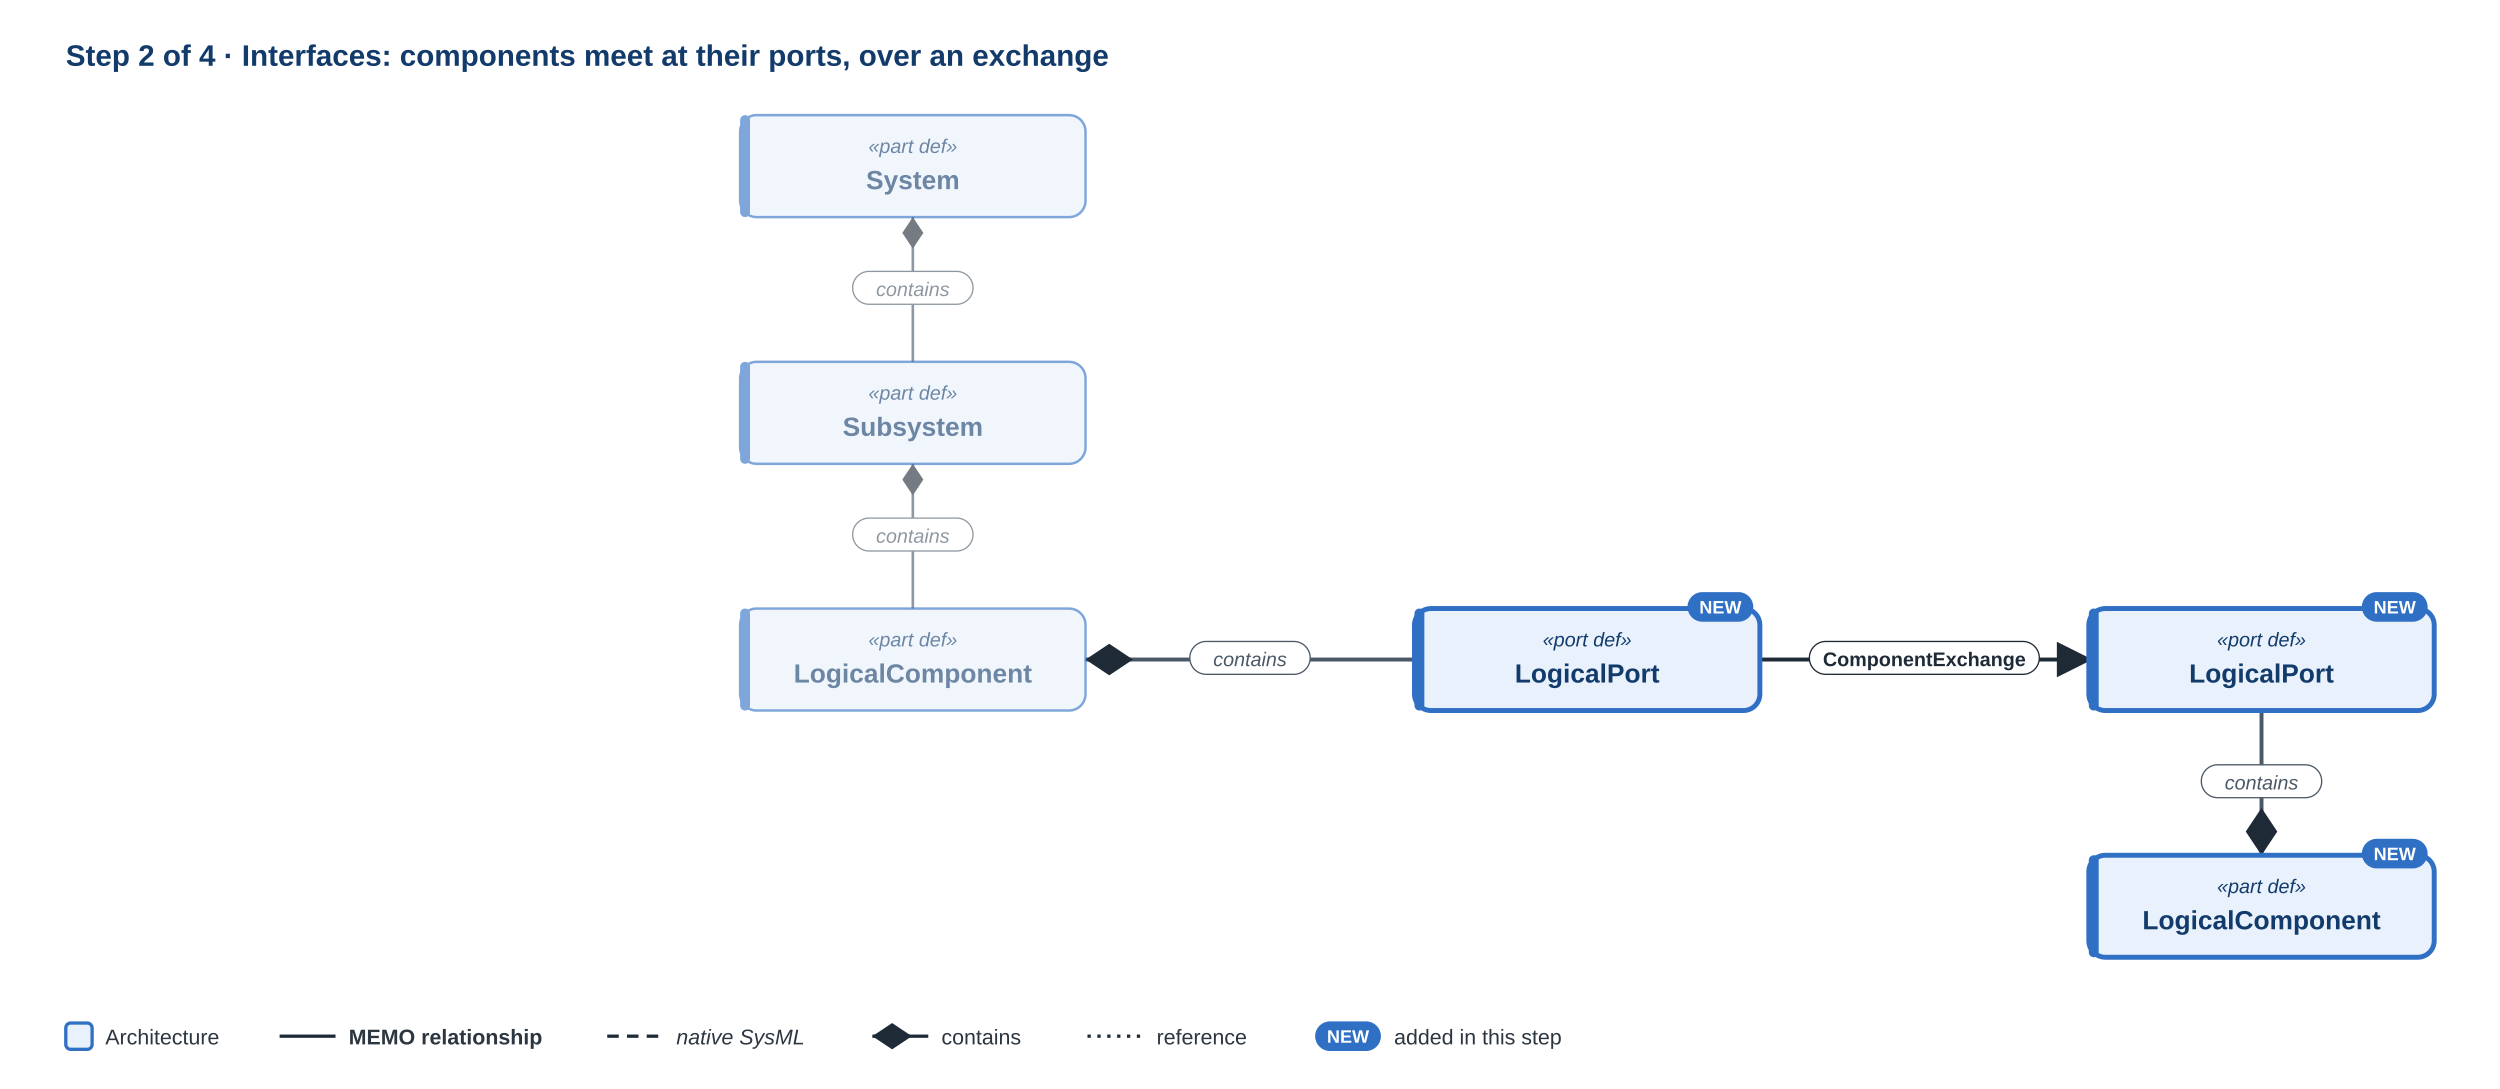
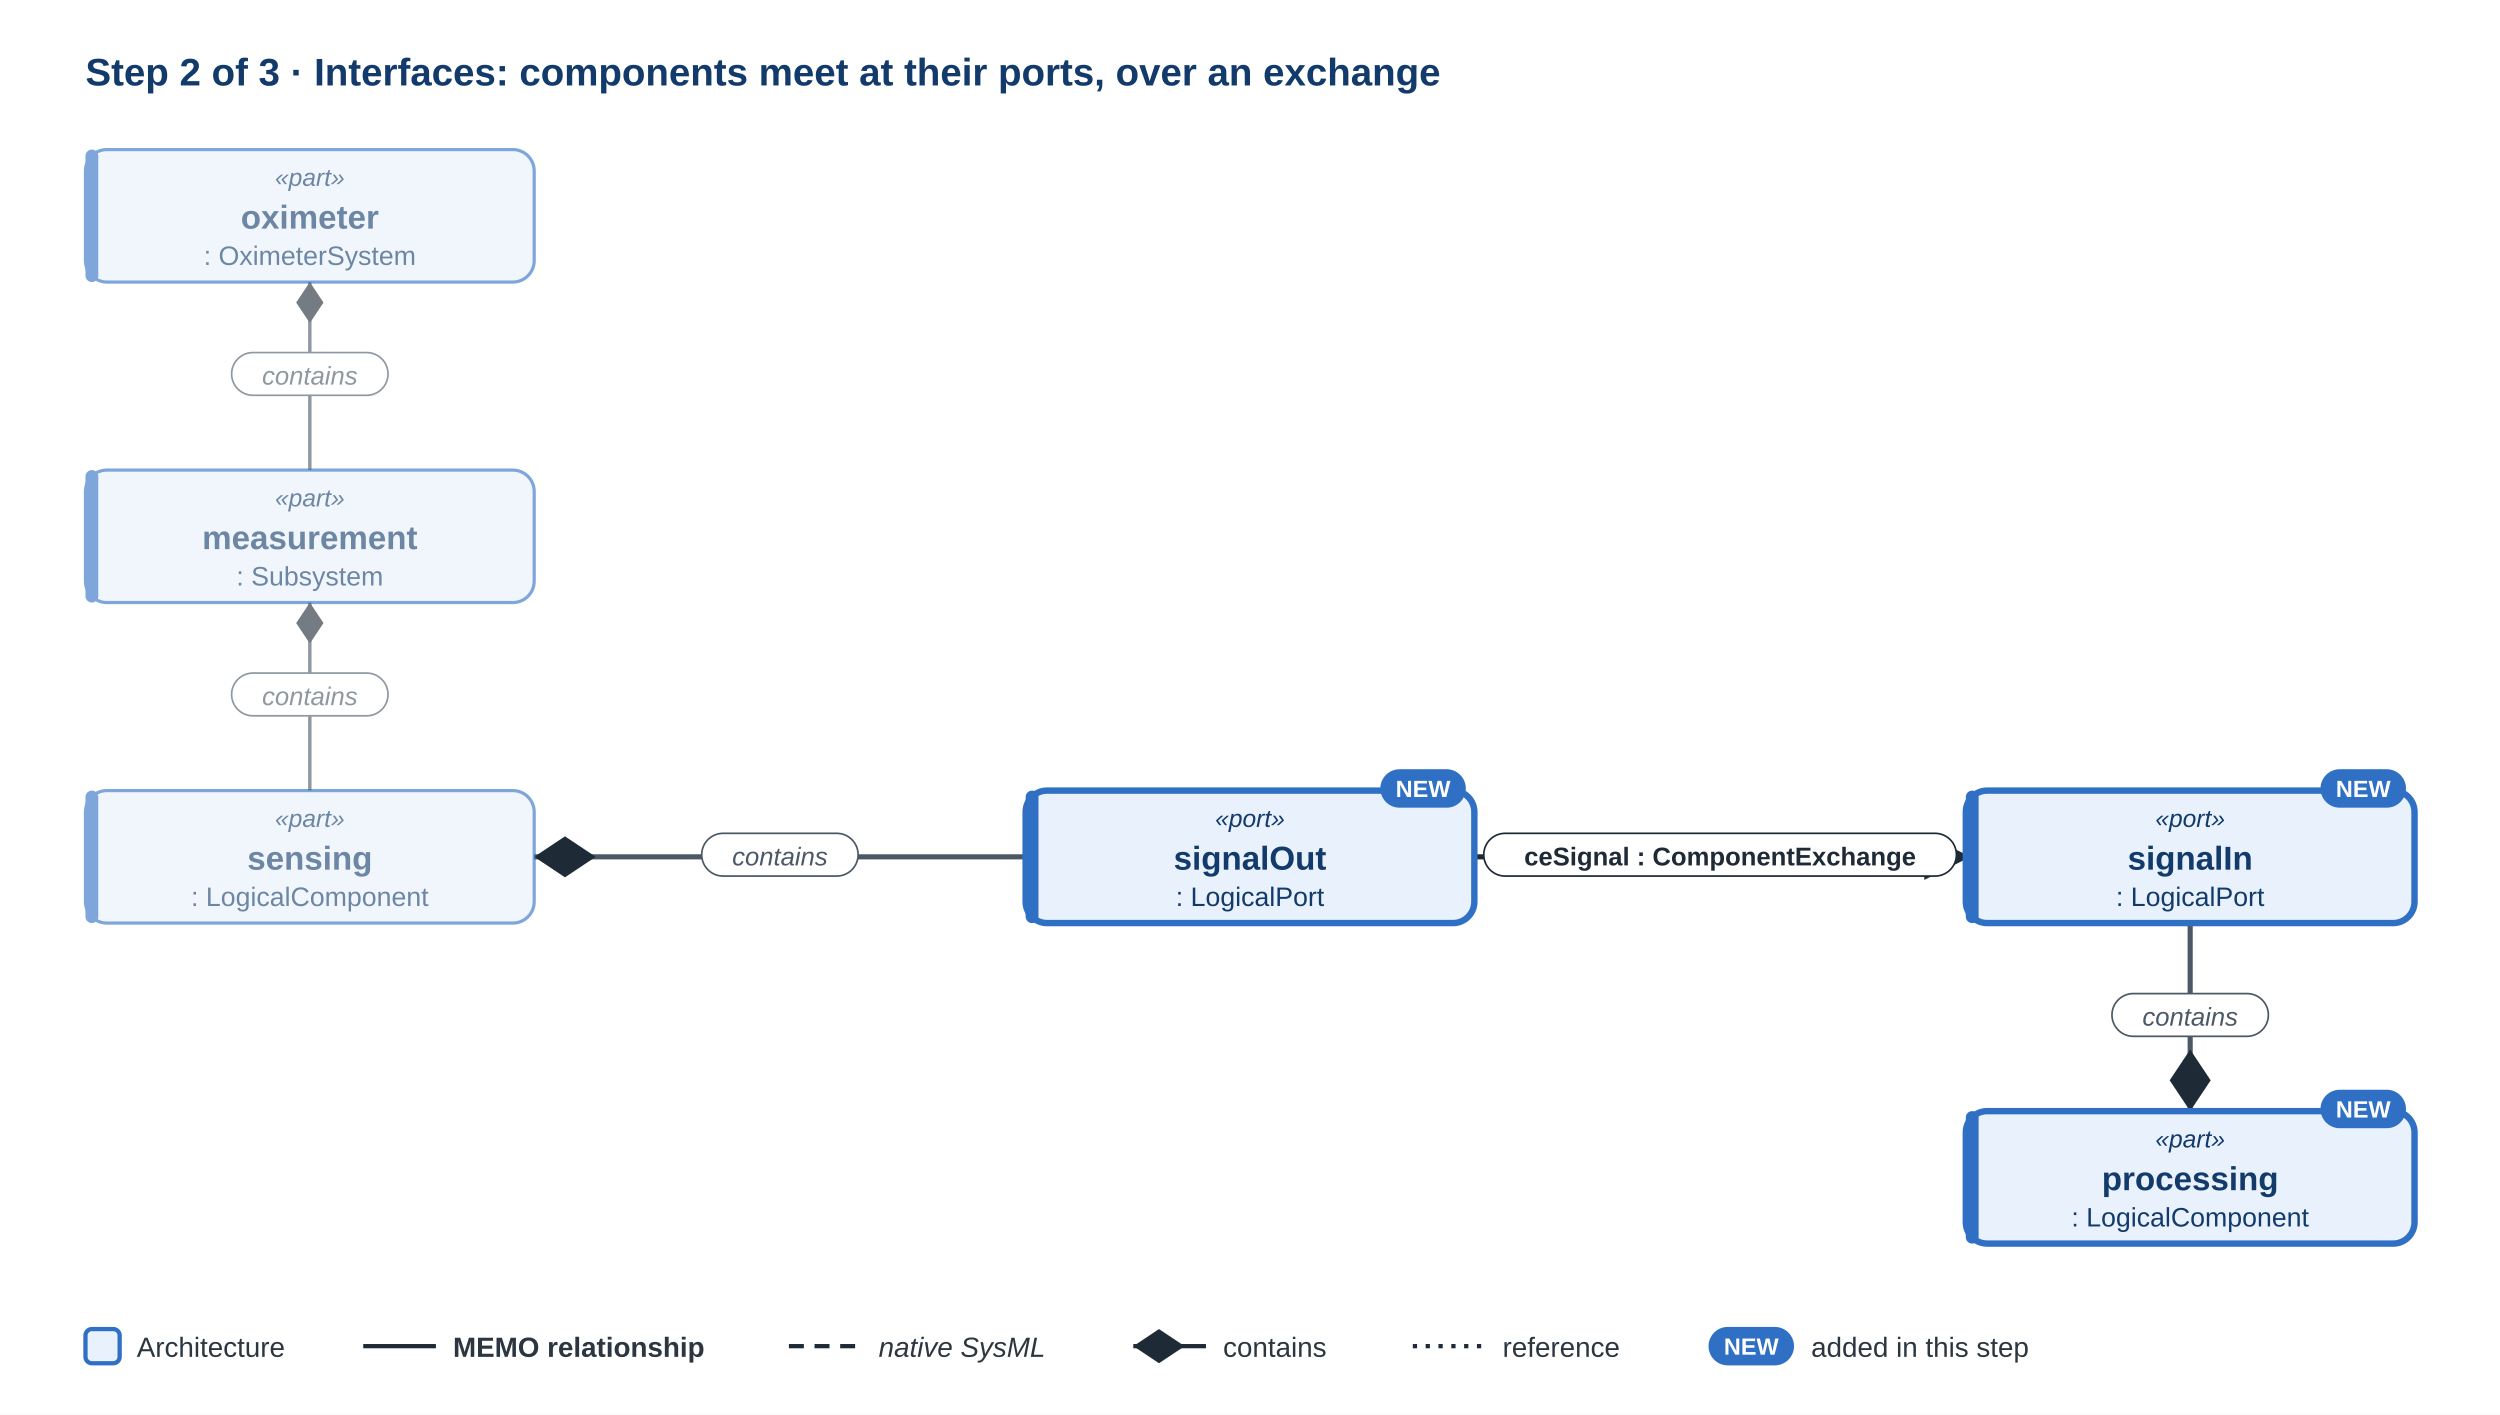
- <svg xmlns="http://www.w3.org/2000/svg" viewBox="0 0 1520 662" width="1520" height="662" font-family="Nunito, 'Segoe UI', Arial, sans-serif" role="img" aria-label="Logical layer, step 2: Interfaces: components meet at their ports, over an exchange">
+ <svg xmlns="http://www.w3.org/2000/svg" viewBox="0 0 1170 662" width="1170" height="662" font-family="Nunito, 'Segoe UI', Arial, sans-serif" role="img" aria-label="Logical layer, step 2: Interfaces: components meet at their ports, over an exchange">
  <defs>
    <marker id="arrow" viewBox="0 0 10 10" refX="9" refY="5" markerWidth="9" markerHeight="9" orient="auto-start-reverse">
      <path d="M0,0 L10,5 L0,10 z" fill="#1f2a37" />
    </marker>
    <marker id="diamond" viewBox="0 0 14 10" refX="13" refY="5" markerWidth="14" markerHeight="10" orient="auto-start-reverse">
      <path d="M1,5 L7,1 L13,5 L7,9 z" fill="#1f2a37" />
    </marker>
  </defs>
  <rect width="100%" height="100%" fill="#ffffff" />
-   <text x="40" y="40" font-size="18" font-weight="800" fill="#123b6b">Step 2 of 4 · Interfaces: components meet at their ports, over an exchange</text>
+   <text x="40" y="40" font-size="18" font-weight="800" fill="#123b6b">Step 2 of 3 · Interfaces: components meet at their ports, over an exchange</text>
  <g opacity="0.62">
-     <line x1="555" y1="132" x2="555" y2="220" stroke="#4b5866" stroke-width="1.6" marker-start="url(#diamond)" />
-     <rect x="518.4" y="165" width="73.2" height="20" rx="10" fill="#ffffff" stroke="#4b5866" stroke-width="0.8" />
-     <text x="555" y="180" text-anchor="middle" font-size="12" font-style="italic" fill="#4b5866">contains</text>
+     <line x1="145" y1="132" x2="145" y2="220" stroke="#4b5866" stroke-width="1.6" marker-start="url(#diamond)" />
+     <rect x="108.4" y="165" width="73.2" height="20" rx="10" fill="#ffffff" stroke="#4b5866" stroke-width="0.8" />
+     <text x="145" y="180" text-anchor="middle" font-size="12" font-style="italic" fill="#4b5866">contains</text>
  </g>
  <g opacity="0.62">
-     <line x1="555" y1="282" x2="555" y2="370" stroke="#4b5866" stroke-width="1.6" marker-start="url(#diamond)" />
-     <rect x="518.4" y="315" width="73.2" height="20" rx="10" fill="#ffffff" stroke="#4b5866" stroke-width="0.8" />
-     <text x="555" y="330" text-anchor="middle" font-size="12" font-style="italic" fill="#4b5866">contains</text>
+     <line x1="145" y1="282" x2="145" y2="370" stroke="#4b5866" stroke-width="1.6" marker-start="url(#diamond)" />
+     <rect x="108.4" y="315" width="73.2" height="20" rx="10" fill="#ffffff" stroke="#4b5866" stroke-width="0.8" />
+     <text x="145" y="330" text-anchor="middle" font-size="12" font-style="italic" fill="#4b5866">contains</text>
  </g>
  <g opacity="1">
-     <line x1="660" y1="401" x2="860" y2="401" stroke="#4b5866" stroke-width="2.4" marker-start="url(#diamond)" />
-     <rect x="723.4" y="390" width="73.2" height="20" rx="10" fill="#ffffff" stroke="#4b5866" stroke-width="0.8" />
-     <text x="760" y="405" text-anchor="middle" font-size="12" font-style="italic" fill="#4b5866">contains</text>
+     <line x1="250" y1="401" x2="480" y2="401" stroke="#4b5866" stroke-width="2.4" marker-start="url(#diamond)" />
+     <rect x="328.4" y="390" width="73.2" height="20" rx="10" fill="#ffffff" stroke="#4b5866" stroke-width="0.8" />
+     <text x="365" y="405" text-anchor="middle" font-size="12" font-style="italic" fill="#4b5866">contains</text>
  </g>
  <g opacity="1">
-     <line x1="1375" y1="520" x2="1375" y2="432" stroke="#4b5866" stroke-width="2.4" marker-start="url(#diamond)" />
-     <rect x="1338.4" y="465" width="73.2" height="20" rx="10" fill="#ffffff" stroke="#4b5866" stroke-width="0.8" />
-     <text x="1375" y="480" text-anchor="middle" font-size="12" font-style="italic" fill="#4b5866">contains</text>
+     <line x1="1025" y1="520" x2="1025" y2="432" stroke="#4b5866" stroke-width="2.4" marker-start="url(#diamond)" />
+     <rect x="988.4" y="465" width="73.2" height="20" rx="10" fill="#ffffff" stroke="#4b5866" stroke-width="0.8" />
+     <text x="1025" y="480" text-anchor="middle" font-size="12" font-style="italic" fill="#4b5866">contains</text>
  </g>
  <g opacity="1">
-     <line x1="1070" y1="401" x2="1270" y2="401" stroke="#1f2a37" stroke-width="2.4" marker-end="url(#arrow)" />
-     <rect x="1100.1" y="390" width="139.8" height="20" rx="10" fill="#ffffff" stroke="#1f2a37" stroke-width="0.8" />
-     <text x="1170" y="405" text-anchor="middle" font-size="12" font-weight="700" fill="#1f2a37">ComponentExchange</text>
+     <line x1="690" y1="401" x2="920" y2="401" stroke="#1f2a37" stroke-width="2.4" marker-end="url(#arrow)" />
+     <rect x="694.4" y="390" width="221.2" height="20" rx="10" fill="#ffffff" stroke="#1f2a37" stroke-width="0.8" />
+     <text x="805" y="405" text-anchor="middle" font-size="12" font-weight="700" fill="#1f2a37">ceSignal : ComponentExchange</text>
  </g>
  <g opacity="0.62">
-     <rect x="450" y="70" width="210" height="62" rx="10" fill="#e8f1fc" stroke="#2f6fc4" stroke-width="1.5" />
-     <rect x="450" y="70" width="6" height="62" rx="3" fill="#2f6fc4" />
-     <text x="555" y="93" text-anchor="middle" font-size="12" fill="#123b6b" font-style="italic">«part def»</text>
-     <text x="555" y="115" text-anchor="middle" font-size="16" font-weight="700" fill="#123b6b">System</text>
+     <rect x="40" y="70" width="210" height="62" rx="10" fill="#e8f1fc" stroke="#2f6fc4" stroke-width="1.5" />
+     <rect x="40" y="70" width="6" height="62" rx="3" fill="#2f6fc4" />
+     <text x="145" y="87" text-anchor="middle" font-size="11.5" fill="#123b6b" font-style="italic">«part»</text>
+     <text x="145" y="107" text-anchor="middle" font-size="15.5" font-weight="700" fill="#123b6b">oximeter</text>
+     <text x="145" y="124" text-anchor="middle" font-size="12.5" fill="#123b6b">: OximeterSystem</text>
  </g>
  <g opacity="0.62">
-     <rect x="450" y="220" width="210" height="62" rx="10" fill="#e8f1fc" stroke="#2f6fc4" stroke-width="1.5" />
-     <rect x="450" y="220" width="6" height="62" rx="3" fill="#2f6fc4" />
-     <text x="555" y="243" text-anchor="middle" font-size="12" fill="#123b6b" font-style="italic">«part def»</text>
-     <text x="555" y="265" text-anchor="middle" font-size="16" font-weight="700" fill="#123b6b">Subsystem</text>
+     <rect x="40" y="220" width="210" height="62" rx="10" fill="#e8f1fc" stroke="#2f6fc4" stroke-width="1.5" />
+     <rect x="40" y="220" width="6" height="62" rx="3" fill="#2f6fc4" />
+     <text x="145" y="237" text-anchor="middle" font-size="11.5" fill="#123b6b" font-style="italic">«part»</text>
+     <text x="145" y="257" text-anchor="middle" font-size="15.5" font-weight="700" fill="#123b6b">measurement</text>
+     <text x="145" y="274" text-anchor="middle" font-size="12.5" fill="#123b6b">: Subsystem</text>
  </g>
  <g opacity="0.62">
-     <rect x="450" y="370" width="210" height="62" rx="10" fill="#e8f1fc" stroke="#2f6fc4" stroke-width="1.5" />
-     <rect x="450" y="370" width="6" height="62" rx="3" fill="#2f6fc4" />
-     <text x="555" y="393" text-anchor="middle" font-size="12" fill="#123b6b" font-style="italic">«part def»</text>
-     <text x="555" y="415" text-anchor="middle" font-size="16" font-weight="700" fill="#123b6b">LogicalComponent</text>
+     <rect x="40" y="370" width="210" height="62" rx="10" fill="#e8f1fc" stroke="#2f6fc4" stroke-width="1.5" />
+     <rect x="40" y="370" width="6" height="62" rx="3" fill="#2f6fc4" />
+     <text x="145" y="387" text-anchor="middle" font-size="11.5" fill="#123b6b" font-style="italic">«part»</text>
+     <text x="145" y="407" text-anchor="middle" font-size="15.5" font-weight="700" fill="#123b6b">sensing</text>
+     <text x="145" y="424" text-anchor="middle" font-size="12.5" fill="#123b6b">: LogicalComponent</text>
  </g>
  <g opacity="1">
-     <rect x="860" y="370" width="210" height="62" rx="10" fill="#e8f1fc" stroke="#2f6fc4" stroke-width="3" />
-     <rect x="860" y="370" width="6" height="62" rx="3" fill="#2f6fc4" />
-     <text x="965" y="393" text-anchor="middle" font-size="12" fill="#123b6b" font-style="italic">«port def»</text>
-     <text x="965" y="415" text-anchor="middle" font-size="16" font-weight="700" fill="#123b6b">LogicalPort</text>
-     <rect x="1026" y="360" width="40" height="18" rx="9" fill="#2f6fc4" />
-     <text x="1046" y="373" text-anchor="middle" font-size="11" font-weight="700" fill="#ffffff">NEW</text>
+     <rect x="480" y="370" width="210" height="62" rx="10" fill="#e8f1fc" stroke="#2f6fc4" stroke-width="3" />
+     <rect x="480" y="370" width="6" height="62" rx="3" fill="#2f6fc4" />
+     <text x="585" y="387" text-anchor="middle" font-size="11.5" fill="#123b6b" font-style="italic">«port»</text>
+     <text x="585" y="407" text-anchor="middle" font-size="15.5" font-weight="700" fill="#123b6b">signalOut</text>
+     <text x="585" y="424" text-anchor="middle" font-size="12.5" fill="#123b6b">: LogicalPort</text>
+     <rect x="646" y="360" width="40" height="18" rx="9" fill="#2f6fc4" />
+     <text x="666" y="373" text-anchor="middle" font-size="11" font-weight="700" fill="#ffffff">NEW</text>
  </g>
  <g opacity="1">
-     <rect x="1270" y="370" width="210" height="62" rx="10" fill="#e8f1fc" stroke="#2f6fc4" stroke-width="3" />
-     <rect x="1270" y="370" width="6" height="62" rx="3" fill="#2f6fc4" />
-     <text x="1375" y="393" text-anchor="middle" font-size="12" fill="#123b6b" font-style="italic">«port def»</text>
-     <text x="1375" y="415" text-anchor="middle" font-size="16" font-weight="700" fill="#123b6b">LogicalPort</text>
-     <rect x="1436" y="360" width="40" height="18" rx="9" fill="#2f6fc4" />
-     <text x="1456" y="373" text-anchor="middle" font-size="11" font-weight="700" fill="#ffffff">NEW</text>
+     <rect x="920" y="370" width="210" height="62" rx="10" fill="#e8f1fc" stroke="#2f6fc4" stroke-width="3" />
+     <rect x="920" y="370" width="6" height="62" rx="3" fill="#2f6fc4" />
+     <text x="1025" y="387" text-anchor="middle" font-size="11.5" fill="#123b6b" font-style="italic">«port»</text>
+     <text x="1025" y="407" text-anchor="middle" font-size="15.5" font-weight="700" fill="#123b6b">signalIn</text>
+     <text x="1025" y="424" text-anchor="middle" font-size="12.5" fill="#123b6b">: LogicalPort</text>
+     <rect x="1086" y="360" width="40" height="18" rx="9" fill="#2f6fc4" />
+     <text x="1106" y="373" text-anchor="middle" font-size="11" font-weight="700" fill="#ffffff">NEW</text>
  </g>
  <g opacity="1">
-     <rect x="1270" y="520" width="210" height="62" rx="10" fill="#e8f1fc" stroke="#2f6fc4" stroke-width="3" />
-     <rect x="1270" y="520" width="6" height="62" rx="3" fill="#2f6fc4" />
-     <text x="1375" y="543" text-anchor="middle" font-size="12" fill="#123b6b" font-style="italic">«part def»</text>
-     <text x="1375" y="565" text-anchor="middle" font-size="16" font-weight="700" fill="#123b6b">LogicalComponent</text>
-     <rect x="1436" y="510" width="40" height="18" rx="9" fill="#2f6fc4" />
-     <text x="1456" y="523" text-anchor="middle" font-size="11" font-weight="700" fill="#ffffff">NEW</text>
+     <rect x="920" y="520" width="210" height="62" rx="10" fill="#e8f1fc" stroke="#2f6fc4" stroke-width="3" />
+     <rect x="920" y="520" width="6" height="62" rx="3" fill="#2f6fc4" />
+     <text x="1025" y="537" text-anchor="middle" font-size="11.5" fill="#123b6b" font-style="italic">«part»</text>
+     <text x="1025" y="557" text-anchor="middle" font-size="15.5" font-weight="700" fill="#123b6b">processing</text>
+     <text x="1025" y="574" text-anchor="middle" font-size="12.5" fill="#123b6b">: LogicalComponent</text>
+     <rect x="1086" y="510" width="40" height="18" rx="9" fill="#2f6fc4" />
+     <text x="1106" y="523" text-anchor="middle" font-size="11" font-weight="700" fill="#ffffff">NEW</text>
  </g>
  <rect x="40" y="622" width="16" height="16" rx="3" fill="#e8f1fc" stroke="#2f6fc4" stroke-width="2" />
  <text x="64" y="635" font-size="13" fill="#2c3640">Architecture</text>
  <line x1="170" y1="630" x2="204" y2="630" stroke="#1f2a37" stroke-width="2" />
  <text x="212" y="635" font-size="13" fill="#2c3640">
    <tspan font-weight="700">MEMO relationship</tspan>
  </text>
  <line x1="369.2" y1="630" x2="403.2" y2="630" stroke="#1f2a37" stroke-width="2" stroke-dasharray="7 5" />
  <text x="411.2" y="635" font-size="13" fill="#2c3640">
    <tspan font-style="italic">native SysML</tspan>
  </text>
  <line x1="530.4" y1="630" x2="564.4" y2="630" stroke="#1f2a37" stroke-width="2" marker-start="url(#diamond)" />
  <text x="572.4" y="635" font-size="13" fill="#2c3640">contains</text>
  <line x1="661.2" y1="630" x2="695.2" y2="630" stroke="#1f2a37" stroke-width="2" stroke-dasharray="2 4" />
  <text x="703.2" y="635" font-size="13" fill="#2c3640">reference</text>
  <rect x="799.6" y="621" width="40" height="18" rx="9" fill="#2f6fc4" />
  <text x="819.6" y="634" text-anchor="middle" font-size="11" font-weight="700" fill="#ffffff">NEW</text>
  <text x="847.6" y="635" font-size="13" fill="#2c3640">added in this step</text>
</svg>
